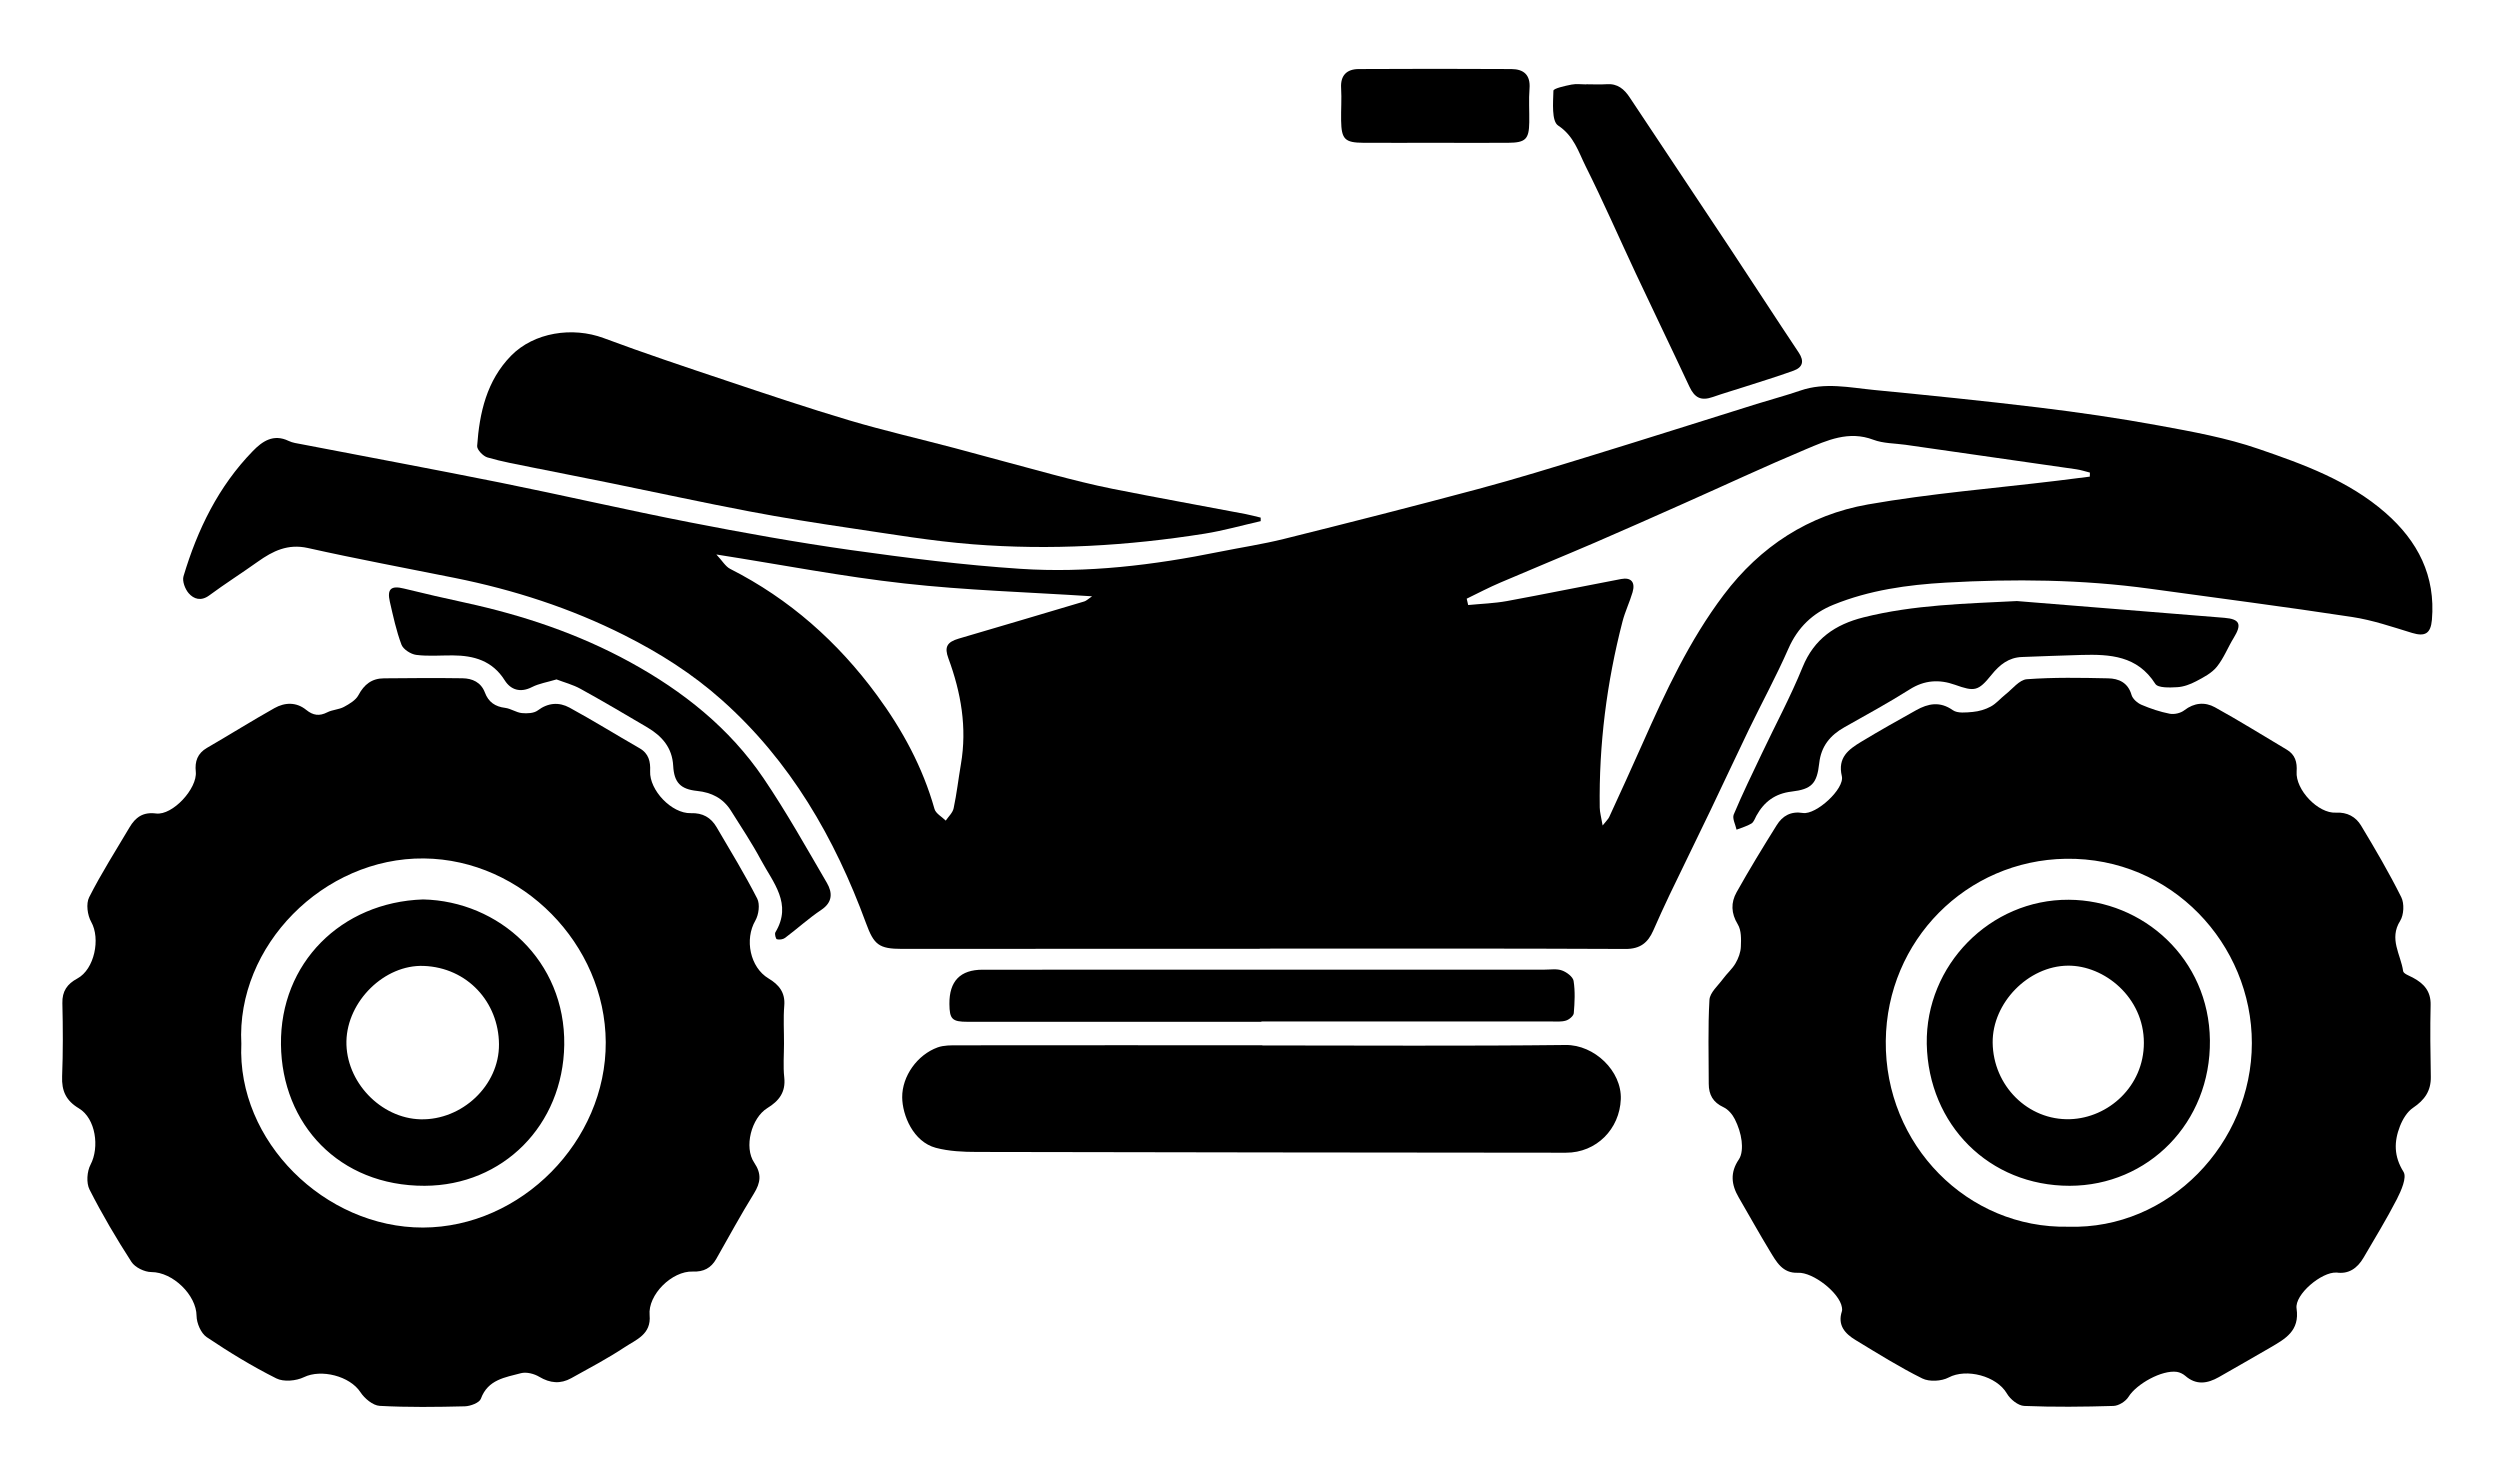
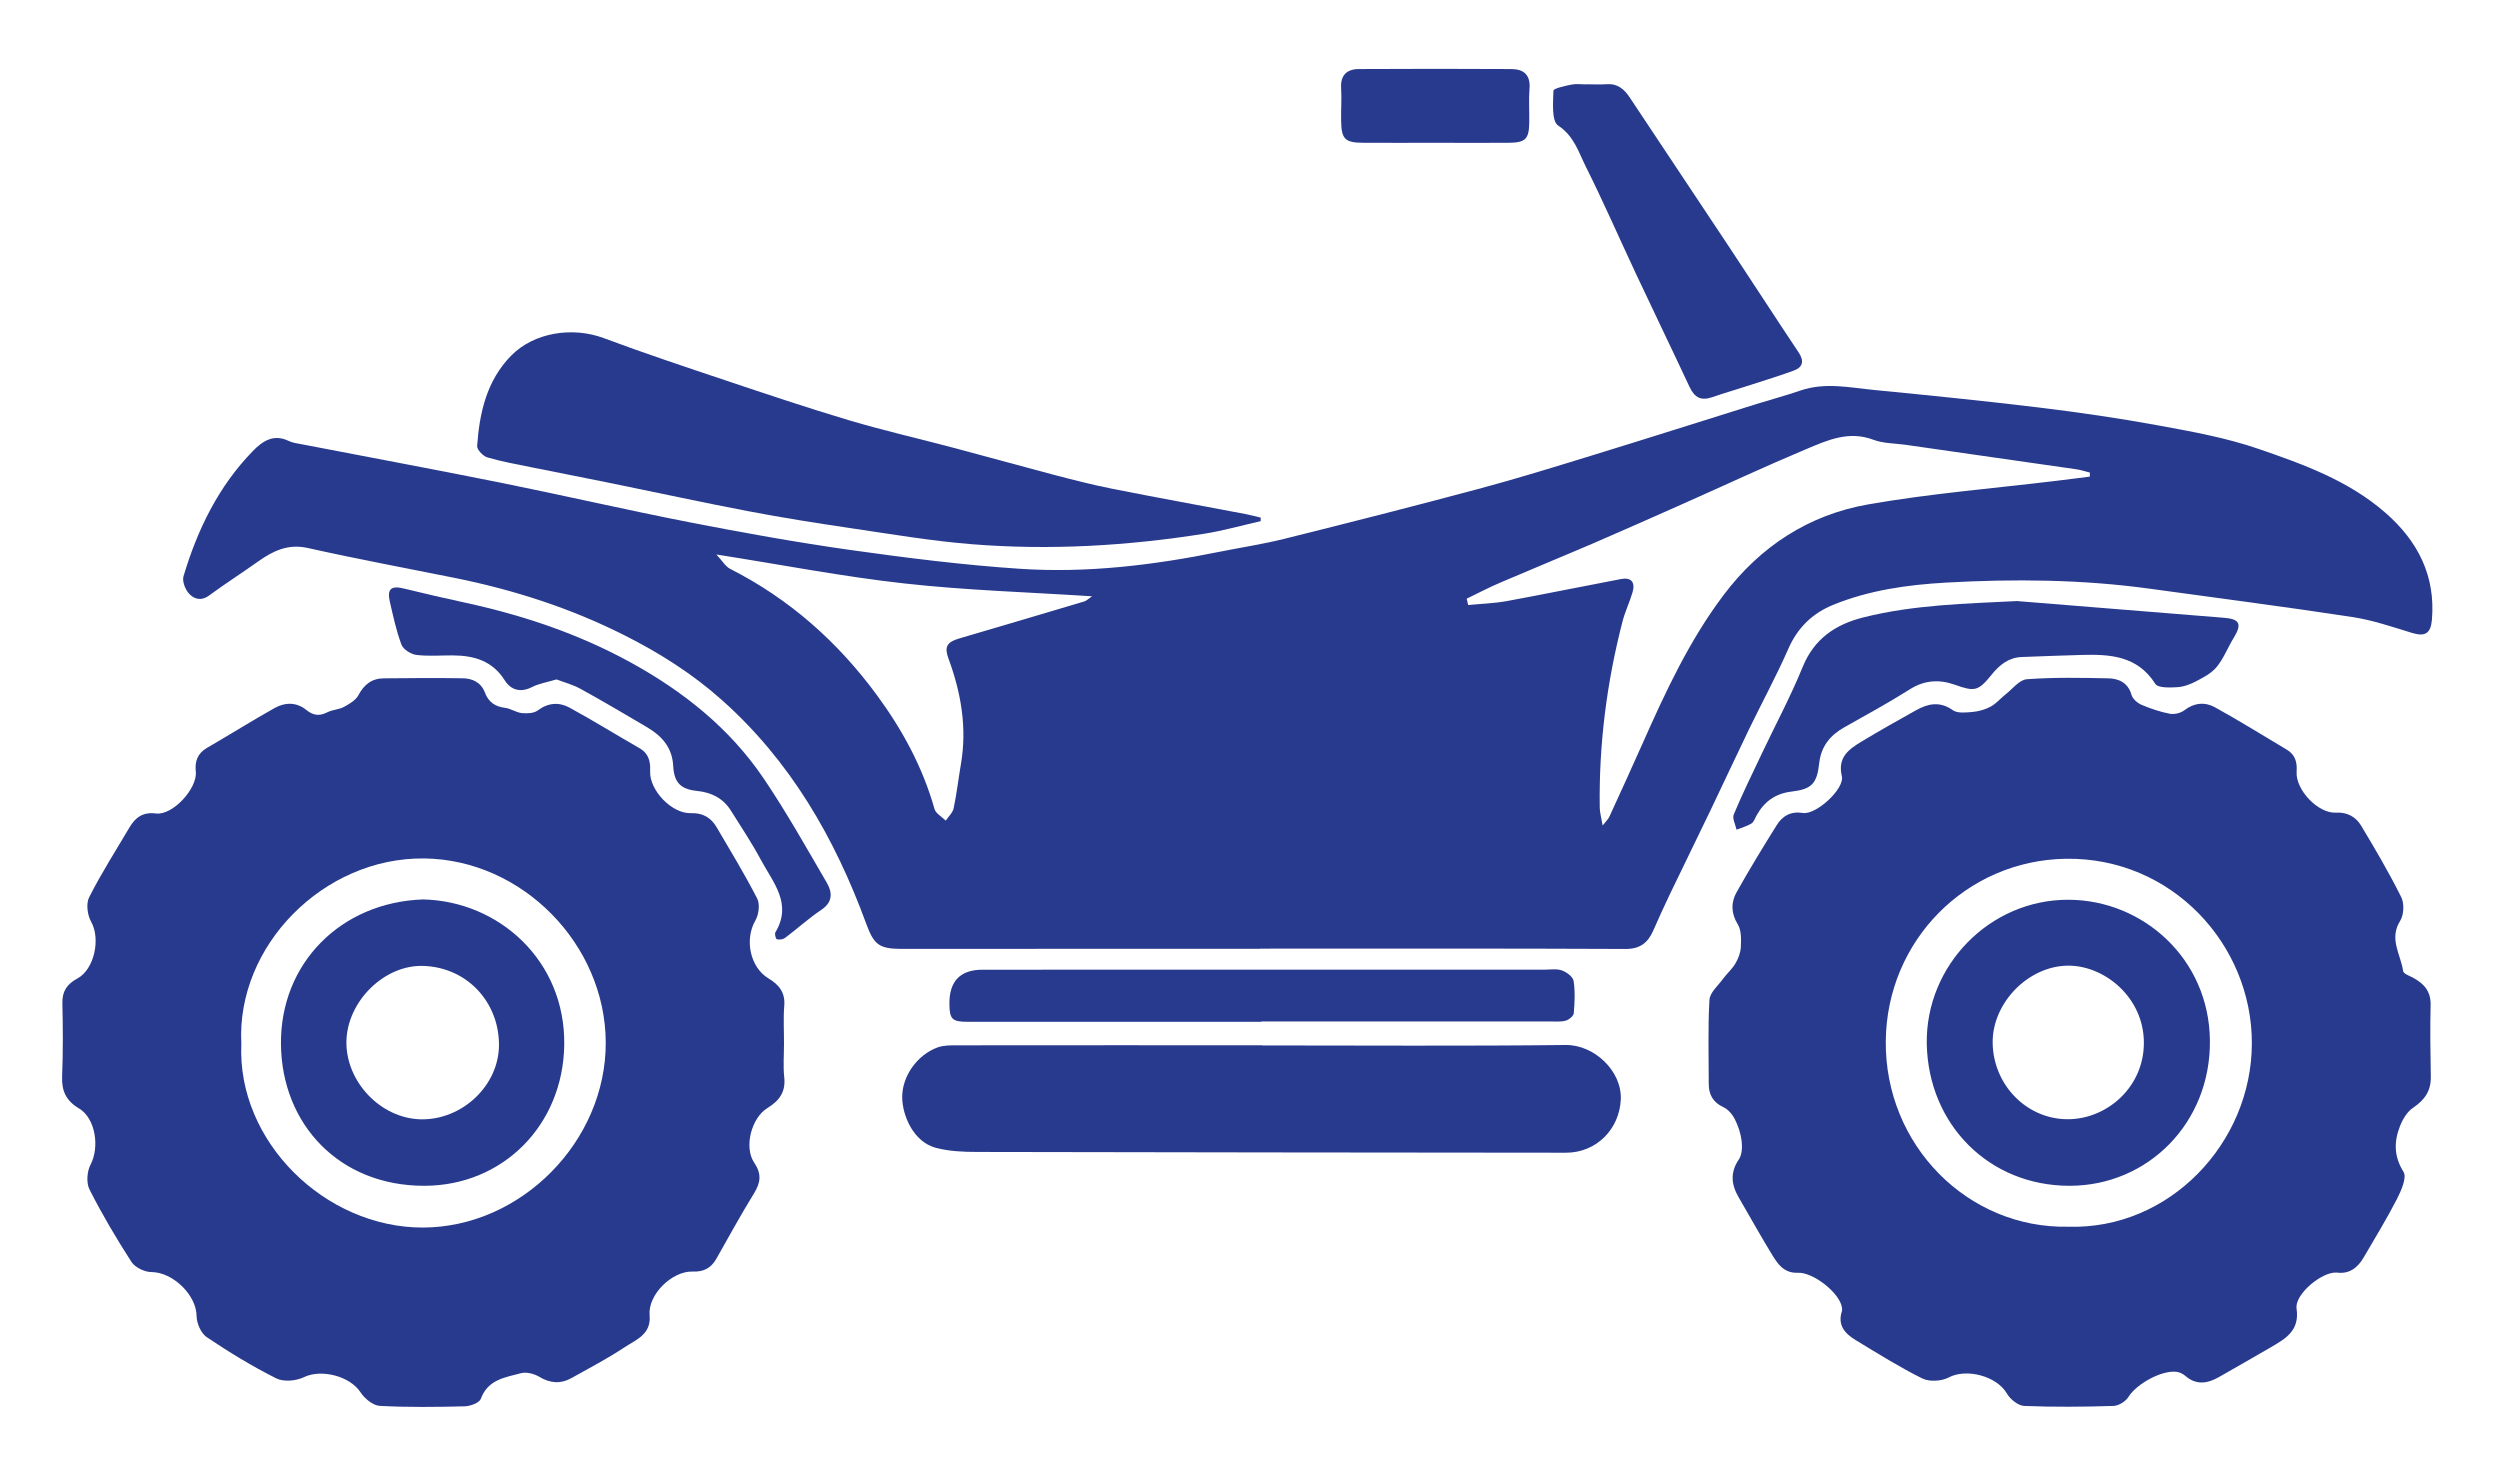
<svg xmlns="http://www.w3.org/2000/svg" id="Layer_1" data-name="Layer 1" viewBox="0 0 389.19 229.04">
  <defs>
    <style>
      .cls-1 {
-         fill: #000;
+         fill: #283A8E;
        stroke-width: 0px;
      }
    </style>
  </defs>
  <path class="cls-1" d="M196.52,162.75c15.74,0,31.48.11,47.21-.07,4.48-.05,8.76,4.07,8.59,8.44-.18,4.62-3.77,8.34-8.55,8.33-30.56-.03-61.12-.05-91.68-.12-2.14,0-4.35-.1-6.4-.64-3.53-.94-5.22-5.08-5.24-7.87-.02-3.29,2.35-6.62,5.53-7.77.96-.34,2.08-.32,3.12-.32,15.81-.02,31.61-.01,47.42-.01v.03Z" />
  <path class="cls-1" d="M196.26,81.13c-2.91.66-5.79,1.48-8.73,1.95-11.97,1.9-24.04,2.61-36.13,1.65-6.35-.5-12.67-1.58-18.98-2.51-5.27-.78-10.54-1.61-15.78-2.61-7.16-1.36-14.28-2.92-21.42-4.37-4.12-.84-8.25-1.64-12.37-2.47-2.33-.48-4.69-.89-6.97-1.56-.68-.2-1.64-1.21-1.6-1.78.36-5.18,1.49-10.17,5.27-14.04,3.58-3.66,9.58-4.56,14.42-2.76,6.3,2.35,12.68,4.48,19.05,6.61,6.38,2.14,12.76,4.28,19.2,6.2,5.43,1.61,10.97,2.88,16.45,4.33,5.06,1.34,10.11,2.76,15.17,4.09,3.12.82,6.25,1.62,9.41,2.25,6.88,1.37,13.79,2.61,20.68,3.92.78.15,1.55.37,2.33.55,0,.19,0,.37,0,.56Z" />
  <path class="cls-1" d="M313.98,93.57c10.77.87,21.55,1.73,32.32,2.61,2.4.2,2.73,1.01,1.44,3.11-.91,1.48-1.55,3.17-2.63,4.51-.8.99-2.07,1.65-3.23,2.26-.91.48-1.96.87-2.97.92-1.15.07-2.97.13-3.38-.52-2.8-4.4-7.06-4.62-11.52-4.5-3.08.08-6.15.21-9.23.32-2.07.07-3.49,1.21-4.74,2.76-2.09,2.59-2.65,2.65-5.71,1.56-2.42-.86-4.73-.74-7.03.72-3.31,2.09-6.76,3.97-10.18,5.9-2.22,1.25-3.62,2.97-3.91,5.59-.35,3.17-1.16,4.05-4.3,4.42-2.55.3-4.27,1.57-5.47,3.74-.24.43-.41,1-.78,1.23-.71.43-1.54.65-2.32.96-.17-.79-.69-1.74-.44-2.36,1.35-3.21,2.88-6.35,4.38-9.5,2.12-4.48,4.48-8.86,6.34-13.44,1.8-4.43,5.11-6.65,9.48-7.75,7.84-1.97,15.84-2.13,23.89-2.54Z" />
  <path class="cls-1" d="M196.38,159.07c-15.24,0-30.49,0-45.73,0-2.43,0-2.83-.4-2.85-2.78q-.05-5.34,5.19-5.33c29.16,0,58.31,0,87.47-.01.91,0,1.9-.17,2.71.13.73.26,1.7.99,1.8,1.62.26,1.64.17,3.36.03,5.03-.04.43-.72,1-1.22,1.15-.71.22-1.53.14-2.3.14-15.04,0-30.07,0-45.11,0v.04Z" />
  <path class="cls-1" d="M246.95,13.12c1.05,0,2.11.06,3.16-.01,1.71-.13,2.75.77,3.61,2.08,5.18,7.81,10.39,15.6,15.57,23.41,3.59,5.42,7.12,10.88,10.73,16.29.9,1.35.61,2.3-.79,2.81-2.56.93-5.18,1.72-7.77,2.56-1.6.52-3.21.98-4.8,1.54-1.84.64-2.83.16-3.67-1.63-2.75-5.89-5.58-11.73-8.34-17.61-2.61-5.57-5.07-11.21-7.82-16.71-1.11-2.23-1.8-4.68-4.27-6.31-1.03-.68-.78-3.55-.73-5.42,0-.35,1.8-.75,2.81-.95.74-.15,1.54-.03,2.31-.03h0Z" />
  <path class="cls-1" d="M86.63,105.77c-1.44.44-2.71.63-3.81,1.19-1.81.93-3.31.43-4.24-1.04-1.94-3.08-4.8-3.87-8.11-3.89-1.9-.01-3.82.16-5.68-.08-.84-.11-2.01-.86-2.29-1.59-.81-2.15-1.29-4.43-1.81-6.68-.46-2.01.21-2.55,2.18-2.06,3.2.79,6.41,1.52,9.63,2.22,8.95,1.95,17.57,4.84,25.61,9.25,8.21,4.5,15.46,10.25,20.75,18.06,3.56,5.25,6.67,10.82,9.87,16.3.86,1.48.93,2.99-.87,4.19-1.97,1.32-3.74,2.94-5.65,4.37-.32.24-.88.31-1.27.21-.17-.05-.38-.83-.23-1.08,2.68-4.44-.37-7.76-2.24-11.25-1.42-2.65-3.09-5.16-4.69-7.7-1.21-1.92-3.01-2.83-5.25-3.06-2.59-.27-3.59-1.3-3.73-3.91-.15-2.85-1.76-4.64-4.04-5.99-3.44-2.03-6.88-4.06-10.38-5.99-1.19-.66-2.55-1.01-3.77-1.48Z" />
  <path class="cls-1" d="M223.42,22.23c-3.72,0-7.45.02-11.17,0-2.89-.02-3.42-.55-3.47-3.46-.03-1.68.1-3.37,0-5.05-.13-2,.9-2.95,2.7-2.97,7.94-.05,15.88-.04,23.81,0,1.9.01,2.99.9,2.82,3.04-.14,1.74-.01,3.51-.04,5.26-.04,2.62-.58,3.16-3.27,3.18-3.79.03-7.59,0-11.38,0h0Z" />
  <path class="cls-1" d="M371.37,79.84c-5.73-5.01-12.76-7.55-19.75-9.95-5.01-1.73-10.31-2.69-15.55-3.65-6.21-1.14-12.47-2.05-18.74-2.81-8.51-1.03-17.04-1.89-25.57-2.72-3.81-.37-7.65-1.23-11.48.09-2.24.77-4.55,1.38-6.82,2.09-8.55,2.67-17.08,5.39-25.65,8.02-5.89,1.81-11.79,3.64-17.75,5.23-10.02,2.69-20.08,5.24-30.15,7.75-3.33.83-6.74,1.34-10.11,2.02-10.22,2.07-20.56,3.33-30.98,2.64-8.81-.58-17.61-1.69-26.36-2.92-8.4-1.19-16.77-2.69-25.1-4.32-9.84-1.92-19.62-4.19-29.44-6.17-10.3-2.07-20.64-3.99-30.95-5.98-.69-.13-1.42-.22-2.04-.52-2.36-1.14-4.09.05-5.58,1.59-5.35,5.5-8.61,12.21-10.78,19.47-.23.76.24,2.01.81,2.66.79.9,1.91,1.27,3.18.34,2.48-1.83,5.08-3.48,7.59-5.27,2.34-1.66,4.66-2.81,7.77-2.12,7.59,1.7,15.25,3.12,22.88,4.66,9.18,1.85,18,4.69,26.4,8.92,5.48,2.76,10.59,6,15.16,10.07,10.69,9.51,17.59,21.49,22.46,34.76,1.23,3.36,2,4,5.62,4,18.56-.02,37.11-.01,55.67-.01v-.03c18.98,0,37.96-.04,56.94.05,2.31.01,3.5-.99,4.33-2.88.82-1.85,1.65-3.71,2.53-5.54,2.12-4.41,4.28-8.81,6.4-13.22,2-4.16,3.93-8.35,5.94-12.5,2.04-4.21,4.28-8.33,6.16-12.61,1.45-3.31,3.8-5.54,7.02-6.84,5.59-2.27,11.52-3.1,17.48-3.44,10.61-.6,21.22-.5,31.78.95,10.49,1.45,21.01,2.8,31.48,4.4,3.17.48,6.25,1.54,9.33,2.48,2.01.61,2.9.11,3.09-2.03.59-6.85-2.18-12.25-7.22-16.66ZM168.8,93.63c-6.52,1.94-13.03,3.88-19.56,5.79-1.84.54-2.24,1.33-1.6,3.06,1.97,5.34,2.93,10.8,1.95,16.49-.39,2.28-.65,4.59-1.13,6.85-.14.7-.8,1.29-1.23,1.93-.6-.6-1.55-1.1-1.75-1.81-1.83-6.49-4.99-12.31-8.95-17.7-6.1-8.31-13.62-14.99-22.86-19.68-.73-.37-1.21-1.24-2.15-2.24,10.19,1.6,19.69,3.45,29.28,4.51,9.55,1.07,19.2,1.35,29.21,2-.61.41-.88.7-1.21.8ZM325.33,74.2c-1.7.21-3.4.43-5.1.64-9.82,1.19-19.71,1.98-29.44,3.69-9.2,1.62-16.75,6.52-22.45,14.08-5.36,7.1-9.06,15.09-12.64,23.15-1.69,3.83-3.45,7.64-5.19,11.44-.13.29-.4.53-1.02,1.31-.22-1.32-.44-2.05-.45-2.79-.14-9.81,1.09-19.46,3.54-28.95.4-1.56,1.12-3.03,1.57-4.57.46-1.56-.22-2.36-1.78-2.06-5.93,1.12-11.84,2.34-17.77,3.43-1.98.36-4.02.42-6.04.62-.07-.33-.15-.66-.23-.99,1.75-.85,3.48-1.76,5.27-2.52,4.89-2.1,9.81-4.11,14.69-6.21,4.64-2,9.24-4.05,13.85-6.1,6.33-2.81,12.61-5.75,18.99-8.43,3.31-1.39,6.67-2.94,10.51-1.48,1.54.58,3.31.55,4.98.78,8.88,1.27,17.76,2.54,26.64,3.82.7.1,1.39.34,2.09.51-.01.21-.02.42-.02.63Z" />
  <path class="cls-1" d="M65.86,140.02c-12.77.43-22.27,9.94-22.12,22.57.13,12.42,9.07,22.05,22.37,22.01,12.18-.04,21.54-9.42,21.73-21.93.19-13.11-10.17-22.39-21.98-22.65ZM65.48,174.25c-6.24-.15-11.68-5.88-11.55-12.17.14-6.23,5.93-11.94,12.03-11.71,6.81.26,11.67,5.65,11.72,12.19.05,6.45-5.78,11.84-12.2,11.69ZM65.86,140.02c-12.77.43-22.27,9.94-22.12,22.57.13,12.42,9.07,22.05,22.37,22.01,12.18-.04,21.54-9.42,21.73-21.93.19-13.11-10.17-22.39-21.98-22.65ZM65.48,174.25c-6.24-.15-11.68-5.88-11.55-12.17.14-6.23,5.93-11.94,12.03-11.71,6.81.26,11.67,5.65,11.72,12.19.05,6.45-5.78,11.84-12.2,11.69ZM122.09,167.73c-.19-1.74-.04-3.51-.04-5.26.01-1.97-.12-3.95.04-5.9.18-2.07-.84-3.29-2.45-4.25-2.89-1.73-3.75-6.09-2.05-9.01.53-.92.74-2.54.29-3.42-1.94-3.79-4.17-7.45-6.33-11.13-.88-1.49-2.15-2.23-4-2.17-2.99.09-6.47-3.59-6.34-6.53.07-1.49-.21-2.76-1.65-3.58-3.64-2.09-7.22-4.31-10.9-6.32-1.62-.88-3.33-.78-4.95.44-.6.45-1.65.49-2.47.41-.88-.09-1.71-.7-2.59-.81-1.57-.19-2.61-.91-3.16-2.38-.61-1.61-1.95-2.21-3.5-2.23-4.07-.06-8.15-.03-12.22.01-1.87.01-3.08.94-3.97,2.62-.42.79-1.41,1.37-2.26,1.83-.78.42-1.79.43-2.59.84-1.23.63-2.21.49-3.27-.37-1.55-1.26-3.34-1.19-4.96-.28-3.54,1.99-6.98,4.15-10.49,6.18-1.5.87-1.92,2.13-1.75,3.72.26,2.61-3.61,6.83-6.19,6.5-2.02-.26-3.19.58-4.12,2.15-2.13,3.61-4.4,7.15-6.29,10.89-.51,1-.27,2.8.32,3.84,1.47,2.6.51,7.38-2.16,8.81-1.58.85-2.38,1.98-2.33,3.85.09,3.79.11,7.59-.04,11.38-.09,2.27.61,3.79,2.62,4.99,2.62,1.57,3.22,6.07,1.81,8.75-.56,1.05-.69,2.85-.16,3.89,1.96,3.86,4.17,7.61,6.52,11.25.56.87,2.05,1.59,3.11,1.59,3.33,0,7.01,3.58,7.03,6.82.01,1.14.69,2.71,1.58,3.31,3.48,2.34,7.08,4.54,10.83,6.42,1.14.58,3.1.4,4.31-.19,2.68-1.3,7.14-.18,8.79,2.34.64.98,1.94,2.07,3,2.13,4.41.24,8.85.18,13.27.07.87-.03,2.25-.55,2.48-1.18,1.1-3.01,3.81-3.32,6.25-3.98.85-.22,2.05.09,2.85.57,1.68,1,3.3,1.14,4.97.21,2.82-1.57,5.68-3.07,8.36-4.85,1.76-1.16,4.11-1.98,3.84-4.95-.3-3.18,3.48-6.92,6.73-6.8,1.67.07,2.83-.54,3.64-1.96,1.94-3.41,3.81-6.86,5.87-10.19,1.04-1.69,1.23-3.04.05-4.79-1.64-2.41-.45-6.98,2.04-8.51,1.81-1.11,2.88-2.47,2.63-4.77ZM65.85,191.1c-15.28.03-28.98-13.44-28.28-28.61-.81-15.22,12.78-29.01,28.43-28.85,15.34.16,28.22,13.39,28.3,28.6.08,15.42-13.17,28.82-28.45,28.86ZM65.86,140.02c-12.77.43-22.27,9.94-22.12,22.57.13,12.42,9.07,22.05,22.37,22.01,12.18-.04,21.54-9.42,21.73-21.93.19-13.11-10.17-22.39-21.98-22.65ZM65.48,174.25c-6.24-.15-11.68-5.88-11.55-12.17.14-6.23,5.93-11.94,12.03-11.71,6.81.26,11.67,5.65,11.72,12.19.05,6.45-5.78,11.84-12.2,11.69ZM65.86,140.02c-12.77.43-22.27,9.94-22.12,22.57.13,12.42,9.07,22.05,22.37,22.01,12.18-.04,21.54-9.42,21.73-21.93.19-13.11-10.17-22.39-21.98-22.65ZM65.48,174.25c-6.24-.15-11.68-5.88-11.55-12.17.14-6.23,5.93-11.94,12.03-11.71,6.81.26,11.67,5.65,11.72,12.19.05,6.45-5.78,11.84-12.2,11.69ZM65.86,140.02c-12.77.43-22.27,9.94-22.12,22.57.13,12.42,9.07,22.05,22.37,22.01,12.18-.04,21.54-9.42,21.73-21.93.19-13.11-10.17-22.39-21.98-22.65ZM65.48,174.25c-6.24-.15-11.68-5.88-11.55-12.17.14-6.23,5.93-11.94,12.03-11.71,6.81.26,11.67,5.65,11.72,12.19.05,6.45-5.78,11.84-12.2,11.69ZM65.86,140.02c-12.77.43-22.27,9.94-22.12,22.57.13,12.42,9.07,22.05,22.37,22.01,12.18-.04,21.54-9.42,21.73-21.93.19-13.11-10.17-22.39-21.98-22.65ZM65.48,174.25c-6.24-.15-11.68-5.88-11.55-12.17.14-6.23,5.93-11.94,12.03-11.71,6.81.26,11.67,5.65,11.72,12.19.05,6.45-5.78,11.84-12.2,11.69ZM65.86,140.02c-12.77.43-22.27,9.94-22.12,22.57.13,12.42,9.07,22.05,22.37,22.01,12.18-.04,21.54-9.42,21.73-21.93.19-13.11-10.17-22.39-21.98-22.65ZM65.48,174.25c-6.24-.15-11.68-5.88-11.55-12.17.14-6.23,5.93-11.94,12.03-11.71,6.81.26,11.67,5.65,11.72,12.19.05,6.45-5.78,11.84-12.2,11.69Z" />
  <path class="cls-1" d="M363.73,198.11c-2.3-.14-6.53,3.41-6.21,5.59.51,3.5-1.76,4.72-4.08,6.08-2.66,1.55-5.34,3.07-8.01,4.6-1.78,1.01-3.53,1.3-5.24-.2-.35-.3-.84-.54-1.29-.61-2.34-.34-6.3,1.88-7.54,3.88-.44.71-1.52,1.39-2.33,1.42-4.63.14-9.28.19-13.91,0-.95-.04-2.18-1.04-2.7-1.94-1.59-2.73-6.31-3.95-9.06-2.49-1.11.59-3.01.7-4.11.15-3.57-1.77-6.96-3.9-10.37-5.97-1.64-.99-2.86-2.3-2.14-4.49.06-.19.03-.42,0-.62-.36-2.24-4.48-5.48-6.84-5.37-2.42.11-3.37-1.73-4.38-3.39-1.67-2.75-3.23-5.57-4.85-8.35-1.15-1.98-1.36-3.87.03-5.91.5-.73.54-1.93.43-2.87-.14-1.16-.53-2.34-1.06-3.39-.37-.74-1.03-1.52-1.76-1.86-1.64-.76-2.3-1.95-2.3-3.66,0-4.36-.14-8.72.11-13.06.07-1.13,1.34-2.21,2.11-3.26.61-.84,1.44-1.54,1.95-2.43.45-.77.8-1.71.83-2.58.05-1.17.09-2.55-.48-3.48-1.06-1.74-1.08-3.39-.19-4.99,1.98-3.54,4.1-7.01,6.25-10.45.9-1.45,2.2-2.2,4.07-1.9,2.06.33,6.53-3.76,6.07-5.73-.69-2.91,1.05-4.16,3.01-5.35,2.81-1.7,5.69-3.32,8.56-4.92,1.87-1.04,3.7-1.42,5.71,0,.74.52,2.07.36,3.11.27.96-.09,1.96-.38,2.8-.84.85-.46,1.5-1.26,2.27-1.87,1.09-.85,2.17-2.29,3.34-2.38,4.2-.31,8.43-.23,12.64-.14,1.67.03,3.11.66,3.66,2.59.18.62.92,1.26,1.55,1.53,1.41.6,2.89,1.1,4.39,1.39.71.14,1.71-.09,2.28-.54,1.54-1.19,3.22-1.31,4.75-.47,3.79,2.09,7.47,4.39,11.19,6.6,1.32.78,1.64,1.96,1.54,3.42-.2,2.82,3.35,6.55,6.11,6.39,1.76-.1,3.1.65,3.92,2.01,2.2,3.65,4.36,7.34,6.26,11.15.49.98.41,2.75-.17,3.68-1.78,2.82.1,5.26.46,7.83.06.4.95.72,1.49,1,1.72.91,2.84,2.11,2.79,4.27-.09,3.72-.04,7.45.03,11.17.04,2.21-.97,3.63-2.77,4.84-.91.61-1.61,1.78-2.03,2.85-.94,2.41-.97,4.69.55,7.12.55.88-.37,2.95-1.04,4.26-1.6,3.11-3.43,6.09-5.19,9.11-.97,1.66-2.34,2.59-4.22,2.3ZM322.06,140.07c-12.24-.07-22.31,10.18-22.11,22.45.26,12.6,9.73,22.09,22.25,22.08,12.18-.01,21.98-9.8,21.83-22.65-.14-12.7-10.4-21.82-21.97-21.88ZM322.28,174.23c-6.59.22-12-5.23-12.07-11.92-.06-6.17,5.53-11.93,11.72-11.98,5.65-.05,11.83,4.92,11.82,12.02,0,6.77-5.53,11.68-11.47,11.88ZM321.59,133.69c-15.46.24-27.86,12.7-28.02,28.36-.17,16.17,12.73,29.25,28.43,28.92,15.68.48,28.55-12.99,28.56-28.58.01-15.37-12.47-28.95-28.97-28.7ZM322.2,184.6c-12.52.01-21.99-9.48-22.25-22.08-.2-12.27,9.87-22.52,22.11-22.45,11.57.06,21.83,9.18,21.97,21.88.15,12.85-9.65,22.64-21.83,22.65ZM322.06,140.07c-12.24-.07-22.31,10.18-22.11,22.45.26,12.6,9.73,22.09,22.25,22.08,12.18-.01,21.98-9.8,21.83-22.65-.14-12.7-10.4-21.82-21.97-21.88ZM322.28,174.23c-6.59.22-12-5.23-12.07-11.92-.06-6.17,5.53-11.93,11.72-11.98,5.65-.05,11.83,4.92,11.82,12.02,0,6.77-5.53,11.68-11.47,11.88ZM321.93,150.33c-6.19.05-11.78,5.81-11.72,11.98.07,6.69,5.48,12.14,12.07,11.92,5.94-.2,11.47-5.11,11.47-11.88.01-7.1-6.17-12.07-11.82-12.02Z" />
</svg>
